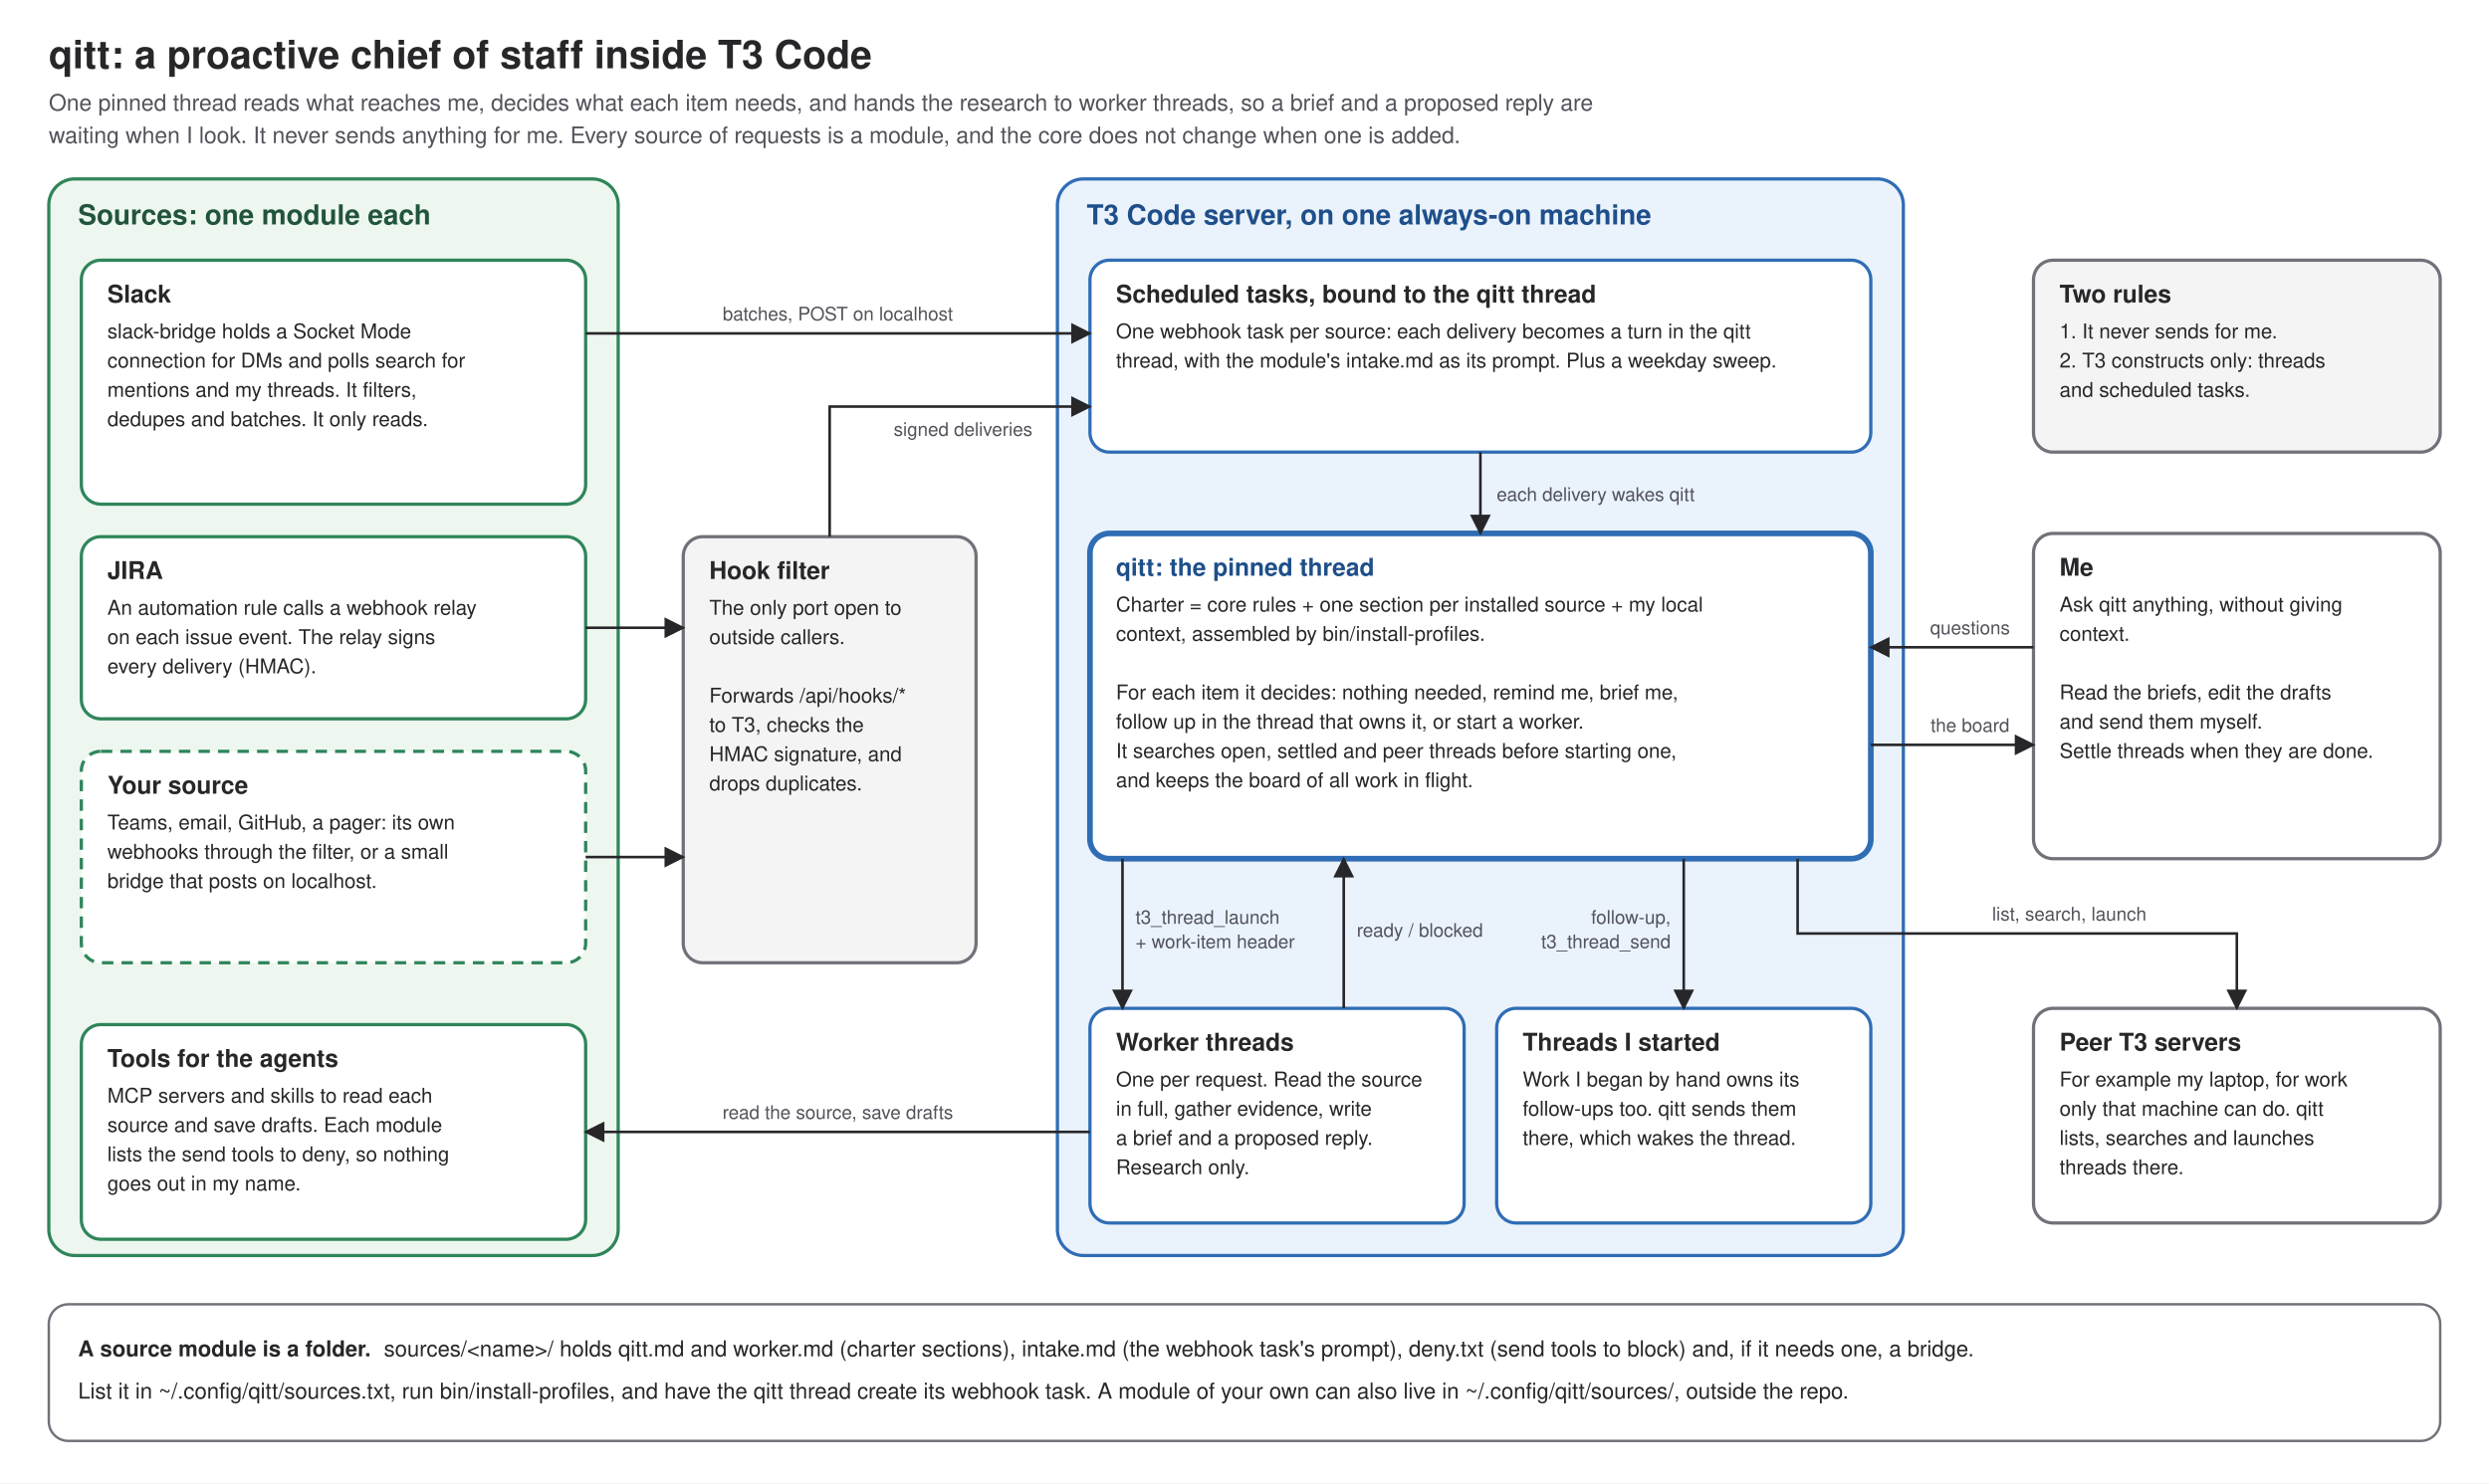
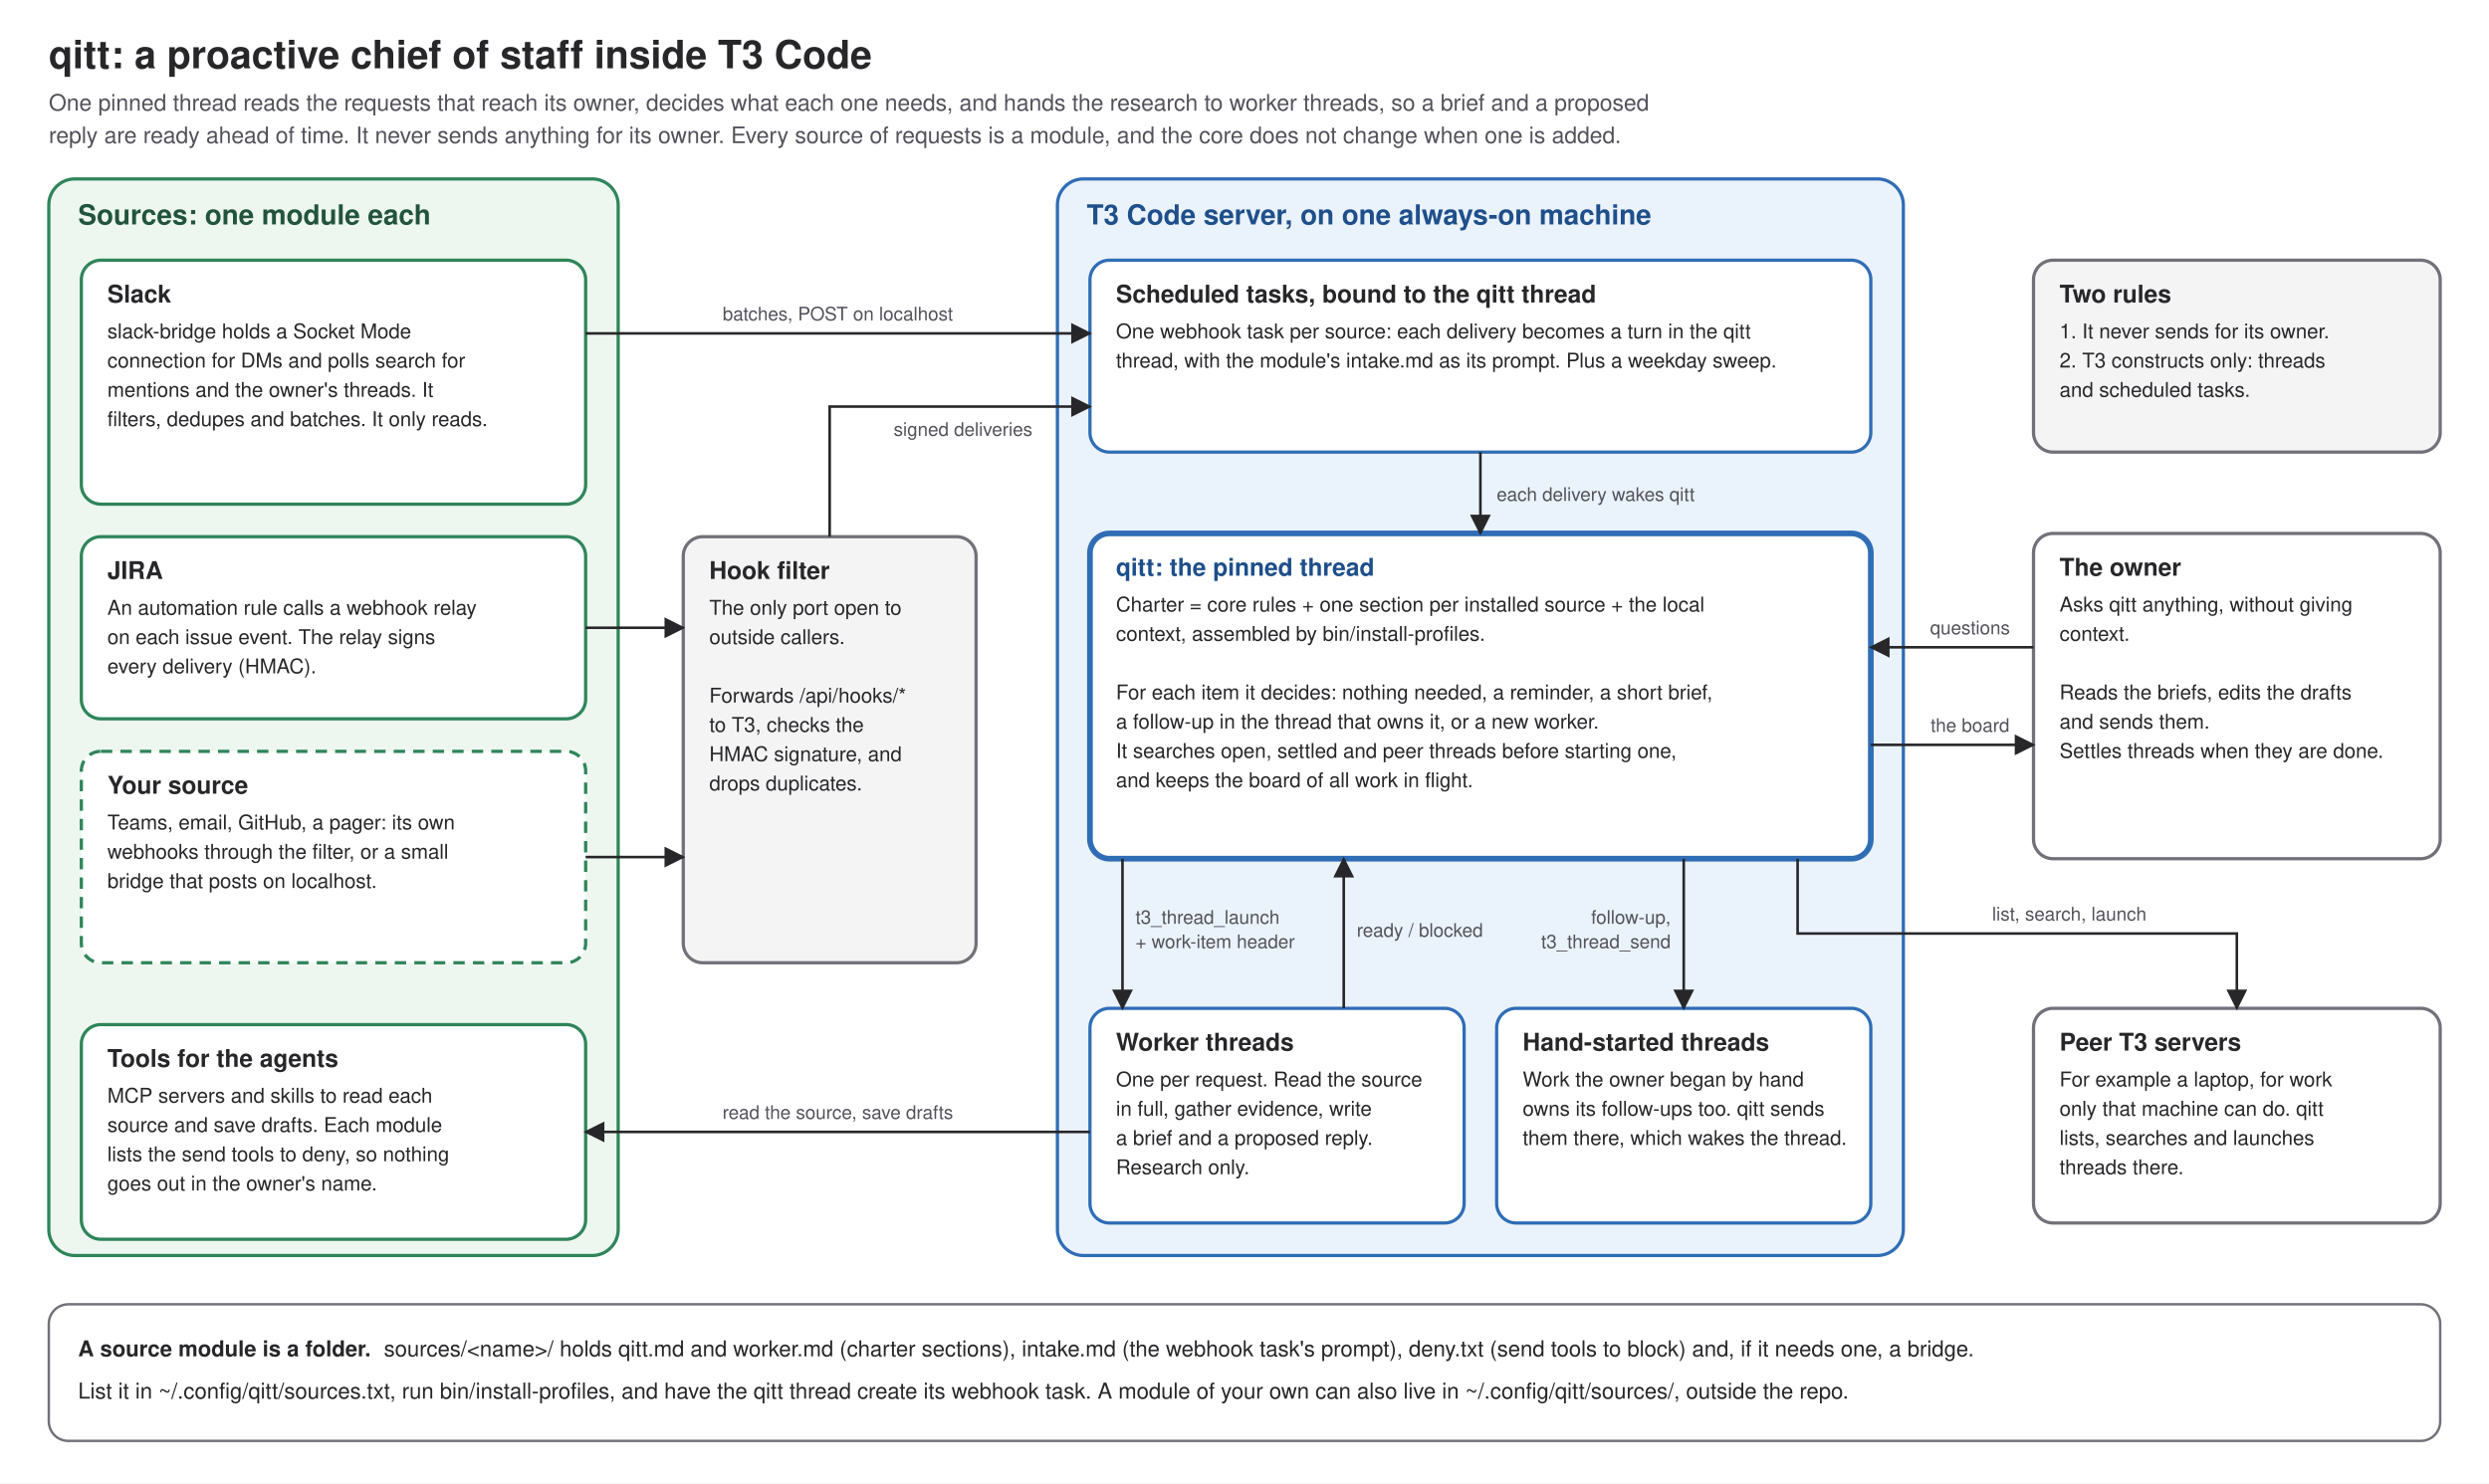
<svg xmlns="http://www.w3.org/2000/svg" width="1530" height="912" viewBox="0 0 1530 912">
  <defs>
    <marker id="head" viewBox="0 0 10 10" refX="9" refY="5" markerWidth="8" markerHeight="8" orient="auto-start-reverse">
      <path d="M0,0 L10,5 L0,10 z" fill="#27272a" />
    </marker>
  </defs>
  <rect x="0" y="0" width="1530" height="912" fill="#ffffff" />
  <text x="30" y="42" font-family="Helvetica, Arial, sans-serif" font-size="24" font-weight="bold" fill="#27272a" text-anchor="start">qitt: a proactive chief of staff inside T3 Code</text>
-   <text x="30" y="68" font-family="Helvetica, Arial, sans-serif" font-size="14" font-weight="normal" fill="#52525b" text-anchor="start">One pinned thread reads what reaches me, decides what each item needs, and hands the research to worker threads, so a brief and a proposed reply are</text>
-   <text x="30" y="88" font-family="Helvetica, Arial, sans-serif" font-size="14" font-weight="normal" fill="#52525b" text-anchor="start">waiting when I look. It never sends anything for me. Every source of requests is a module, and the core does not change when one is added.</text>
+   <text x="30" y="68" font-family="Helvetica, Arial, sans-serif" font-size="14" font-weight="normal" fill="#52525b" text-anchor="start">One pinned thread reads the requests that reach its owner, decides what each one needs, and hands the research to worker threads, so a brief and a proposed</text>
+   <text x="30" y="88" font-family="Helvetica, Arial, sans-serif" font-size="14" font-weight="normal" fill="#52525b" text-anchor="start">reply are ready ahead of time. It never sends anything for its owner. Every source of requests is a module, and the core does not change when one is added.</text>
  <rect x="30" y="110" width="350" height="662" rx="16" fill="#edf7ef" stroke="#2f855a" stroke-width="2" />
  <text x="48" y="138" font-family="Helvetica, Arial, sans-serif" font-size="17" font-weight="bold" fill="#22543d" text-anchor="start">Sources: one module each</text>
  <rect x="50" y="160" width="310" height="150" rx="12" fill="#ffffff" stroke="#2f855a" stroke-width="2" />
  <text x="66" y="186" font-family="Helvetica, Arial, sans-serif" font-size="15" font-weight="bold" fill="#27272a" text-anchor="start">Slack</text>
  <text x="66" y="208" font-family="Helvetica, Arial, sans-serif" font-size="12.5" font-weight="normal" fill="#27272a" text-anchor="start">slack-bridge holds a Socket Mode</text>
  <text x="66" y="226" font-family="Helvetica, Arial, sans-serif" font-size="12.5" font-weight="normal" fill="#27272a" text-anchor="start">connection for DMs and polls search for</text>
-   <text x="66" y="244" font-family="Helvetica, Arial, sans-serif" font-size="12.5" font-weight="normal" fill="#27272a" text-anchor="start">mentions and my threads. It filters,</text>
-   <text x="66" y="262" font-family="Helvetica, Arial, sans-serif" font-size="12.5" font-weight="normal" fill="#27272a" text-anchor="start">dedupes and batches. It only reads.</text>
+   <text x="66" y="244" font-family="Helvetica, Arial, sans-serif" font-size="12.5" font-weight="normal" fill="#27272a" text-anchor="start">mentions and the owner's threads. It</text>
+   <text x="66" y="262" font-family="Helvetica, Arial, sans-serif" font-size="12.5" font-weight="normal" fill="#27272a" text-anchor="start">filters, dedupes and batches. It only reads.</text>
  <rect x="50" y="330" width="310" height="112" rx="12" fill="#ffffff" stroke="#2f855a" stroke-width="2" />
  <text x="66" y="356" font-family="Helvetica, Arial, sans-serif" font-size="15" font-weight="bold" fill="#27272a" text-anchor="start">JIRA</text>
  <text x="66" y="378" font-family="Helvetica, Arial, sans-serif" font-size="12.5" font-weight="normal" fill="#27272a" text-anchor="start">An automation rule calls a webhook relay</text>
  <text x="66" y="396" font-family="Helvetica, Arial, sans-serif" font-size="12.5" font-weight="normal" fill="#27272a" text-anchor="start">on each issue event. The relay signs</text>
  <text x="66" y="414" font-family="Helvetica, Arial, sans-serif" font-size="12.5" font-weight="normal" fill="#27272a" text-anchor="start">every delivery (HMAC).</text>
  <rect x="50" y="462" width="310" height="130" rx="12" fill="#ffffff" stroke="#2f855a" stroke-width="2" stroke-dasharray="7 5" />
  <text x="66" y="488" font-family="Helvetica, Arial, sans-serif" font-size="15" font-weight="bold" fill="#27272a" text-anchor="start">Your source</text>
  <text x="66" y="510" font-family="Helvetica, Arial, sans-serif" font-size="12.5" font-weight="normal" fill="#27272a" text-anchor="start">Teams, email, GitHub, a pager: its own</text>
  <text x="66" y="528" font-family="Helvetica, Arial, sans-serif" font-size="12.5" font-weight="normal" fill="#27272a" text-anchor="start">webhooks through the filter, or a small</text>
  <text x="66" y="546" font-family="Helvetica, Arial, sans-serif" font-size="12.5" font-weight="normal" fill="#27272a" text-anchor="start">bridge that posts on localhost.</text>
  <rect x="50" y="630" width="310" height="132" rx="12" fill="#ffffff" stroke="#2f855a" stroke-width="2" />
  <text x="66" y="656" font-family="Helvetica, Arial, sans-serif" font-size="15" font-weight="bold" fill="#27272a" text-anchor="start">Tools for the agents</text>
  <text x="66" y="678" font-family="Helvetica, Arial, sans-serif" font-size="12.5" font-weight="normal" fill="#27272a" text-anchor="start">MCP servers and skills to read each</text>
  <text x="66" y="696" font-family="Helvetica, Arial, sans-serif" font-size="12.5" font-weight="normal" fill="#27272a" text-anchor="start">source and save drafts. Each module</text>
  <text x="66" y="714" font-family="Helvetica, Arial, sans-serif" font-size="12.5" font-weight="normal" fill="#27272a" text-anchor="start">lists the send tools to deny, so nothing</text>
-   <text x="66" y="732" font-family="Helvetica, Arial, sans-serif" font-size="12.5" font-weight="normal" fill="#27272a" text-anchor="start">goes out in my name.</text>
+   <text x="66" y="732" font-family="Helvetica, Arial, sans-serif" font-size="12.5" font-weight="normal" fill="#27272a" text-anchor="start">goes out in the owner's name.</text>
  <rect x="420" y="330" width="180" height="262" rx="12" fill="#f4f4f5" stroke="#71717a" stroke-width="2" />
  <text x="436" y="356" font-family="Helvetica, Arial, sans-serif" font-size="15" font-weight="bold" fill="#27272a" text-anchor="start">Hook filter</text>
  <text x="436" y="378" font-family="Helvetica, Arial, sans-serif" font-size="12.5" font-weight="normal" fill="#27272a" text-anchor="start">The only port open to</text>
  <text x="436" y="396" font-family="Helvetica, Arial, sans-serif" font-size="12.5" font-weight="normal" fill="#27272a" text-anchor="start">outside callers.</text>
  <text x="436" y="414" font-family="Helvetica, Arial, sans-serif" font-size="12.5" font-weight="normal" fill="#27272a" text-anchor="start" />
  <text x="436" y="432" font-family="Helvetica, Arial, sans-serif" font-size="12.5" font-weight="normal" fill="#27272a" text-anchor="start">Forwards /api/hooks/*</text>
  <text x="436" y="450" font-family="Helvetica, Arial, sans-serif" font-size="12.5" font-weight="normal" fill="#27272a" text-anchor="start">to T3, checks the</text>
  <text x="436" y="468" font-family="Helvetica, Arial, sans-serif" font-size="12.5" font-weight="normal" fill="#27272a" text-anchor="start">HMAC signature, and</text>
  <text x="436" y="486" font-family="Helvetica, Arial, sans-serif" font-size="12.5" font-weight="normal" fill="#27272a" text-anchor="start">drops duplicates.</text>
  <rect x="650" y="110" width="520" height="662" rx="16" fill="#eaf2fb" stroke="#2f6db5" stroke-width="2" />
  <text x="668" y="138" font-family="Helvetica, Arial, sans-serif" font-size="17" font-weight="bold" fill="#1e4f8a" text-anchor="start">T3 Code server, on one always-on machine</text>
  <rect x="670" y="160" width="480" height="118" rx="12" fill="#ffffff" stroke="#2f6db5" stroke-width="2" />
  <text x="686" y="186" font-family="Helvetica, Arial, sans-serif" font-size="15" font-weight="bold" fill="#27272a" text-anchor="start">Scheduled tasks, bound to the qitt thread</text>
  <text x="686" y="208" font-family="Helvetica, Arial, sans-serif" font-size="12.5" font-weight="normal" fill="#27272a" text-anchor="start">One webhook task per source: each delivery becomes a turn in the qitt</text>
  <text x="686" y="226" font-family="Helvetica, Arial, sans-serif" font-size="12.5" font-weight="normal" fill="#27272a" text-anchor="start">thread, with the module's intake.md as its prompt. Plus a weekday sweep.</text>
  <rect x="670" y="328" width="480" height="200" rx="12" fill="#ffffff" stroke="#2f6db5" stroke-width="3.5" />
  <text x="686" y="354" font-family="Helvetica, Arial, sans-serif" font-size="15" font-weight="bold" fill="#1e4f8a" text-anchor="start">qitt: the pinned thread</text>
-   <text x="686" y="376" font-family="Helvetica, Arial, sans-serif" font-size="12.5" font-weight="normal" fill="#27272a" text-anchor="start">Charter = core rules + one section per installed source + my local</text>
+   <text x="686" y="376" font-family="Helvetica, Arial, sans-serif" font-size="12.5" font-weight="normal" fill="#27272a" text-anchor="start">Charter = core rules + one section per installed source + the local</text>
  <text x="686" y="394" font-family="Helvetica, Arial, sans-serif" font-size="12.5" font-weight="normal" fill="#27272a" text-anchor="start">context, assembled by bin/install-profiles.</text>
  <text x="686" y="412" font-family="Helvetica, Arial, sans-serif" font-size="12.5" font-weight="normal" fill="#27272a" text-anchor="start" />
-   <text x="686" y="430" font-family="Helvetica, Arial, sans-serif" font-size="12.5" font-weight="normal" fill="#27272a" text-anchor="start">For each item it decides: nothing needed, remind me, brief me,</text>
-   <text x="686" y="448" font-family="Helvetica, Arial, sans-serif" font-size="12.5" font-weight="normal" fill="#27272a" text-anchor="start">follow up in the thread that owns it, or start a worker.</text>
+   <text x="686" y="430" font-family="Helvetica, Arial, sans-serif" font-size="12.5" font-weight="normal" fill="#27272a" text-anchor="start">For each item it decides: nothing needed, a reminder, a short brief,</text>
+   <text x="686" y="448" font-family="Helvetica, Arial, sans-serif" font-size="12.5" font-weight="normal" fill="#27272a" text-anchor="start">a follow-up in the thread that owns it, or a new worker.</text>
  <text x="686" y="466" font-family="Helvetica, Arial, sans-serif" font-size="12.5" font-weight="normal" fill="#27272a" text-anchor="start">It searches open, settled and peer threads before starting one,</text>
  <text x="686" y="484" font-family="Helvetica, Arial, sans-serif" font-size="12.5" font-weight="normal" fill="#27272a" text-anchor="start">and keeps the board of all work in flight.</text>
  <rect x="670" y="620" width="230" height="132" rx="12" fill="#ffffff" stroke="#2f6db5" stroke-width="2" />
  <text x="686" y="646" font-family="Helvetica, Arial, sans-serif" font-size="15" font-weight="bold" fill="#27272a" text-anchor="start">Worker threads</text>
  <text x="686" y="668" font-family="Helvetica, Arial, sans-serif" font-size="12.5" font-weight="normal" fill="#27272a" text-anchor="start">One per request. Read the source</text>
  <text x="686" y="686" font-family="Helvetica, Arial, sans-serif" font-size="12.5" font-weight="normal" fill="#27272a" text-anchor="start">in full, gather evidence, write</text>
  <text x="686" y="704" font-family="Helvetica, Arial, sans-serif" font-size="12.5" font-weight="normal" fill="#27272a" text-anchor="start">a brief and a proposed reply.</text>
  <text x="686" y="722" font-family="Helvetica, Arial, sans-serif" font-size="12.5" font-weight="normal" fill="#27272a" text-anchor="start">Research only.</text>
  <rect x="920" y="620" width="230" height="132" rx="12" fill="#ffffff" stroke="#2f6db5" stroke-width="2" />
-   <text x="936" y="646" font-family="Helvetica, Arial, sans-serif" font-size="15" font-weight="bold" fill="#27272a" text-anchor="start">Threads I started</text>
-   <text x="936" y="668" font-family="Helvetica, Arial, sans-serif" font-size="12.5" font-weight="normal" fill="#27272a" text-anchor="start">Work I began by hand owns its</text>
-   <text x="936" y="686" font-family="Helvetica, Arial, sans-serif" font-size="12.5" font-weight="normal" fill="#27272a" text-anchor="start">follow-ups too. qitt sends them</text>
-   <text x="936" y="704" font-family="Helvetica, Arial, sans-serif" font-size="12.5" font-weight="normal" fill="#27272a" text-anchor="start">there, which wakes the thread.</text>
+   <text x="936" y="646" font-family="Helvetica, Arial, sans-serif" font-size="15" font-weight="bold" fill="#27272a" text-anchor="start">Hand-started threads</text>
+   <text x="936" y="668" font-family="Helvetica, Arial, sans-serif" font-size="12.5" font-weight="normal" fill="#27272a" text-anchor="start">Work the owner began by hand</text>
+   <text x="936" y="686" font-family="Helvetica, Arial, sans-serif" font-size="12.5" font-weight="normal" fill="#27272a" text-anchor="start">owns its follow-ups too. qitt sends</text>
+   <text x="936" y="704" font-family="Helvetica, Arial, sans-serif" font-size="12.5" font-weight="normal" fill="#27272a" text-anchor="start">them there, which wakes the thread.</text>
  <rect x="1250" y="160" width="250" height="118" rx="12" fill="#f4f4f5" stroke="#71717a" stroke-width="2" />
  <text x="1266" y="186" font-family="Helvetica, Arial, sans-serif" font-size="15" font-weight="bold" fill="#27272a" text-anchor="start">Two rules</text>
-   <text x="1266" y="208" font-family="Helvetica, Arial, sans-serif" font-size="12.5" font-weight="normal" fill="#27272a" text-anchor="start">1. It never sends for me.</text>
+   <text x="1266" y="208" font-family="Helvetica, Arial, sans-serif" font-size="12.5" font-weight="normal" fill="#27272a" text-anchor="start">1. It never sends for its owner.</text>
  <text x="1266" y="226" font-family="Helvetica, Arial, sans-serif" font-size="12.5" font-weight="normal" fill="#27272a" text-anchor="start">2. T3 constructs only: threads</text>
  <text x="1266" y="244" font-family="Helvetica, Arial, sans-serif" font-size="12.5" font-weight="normal" fill="#27272a" text-anchor="start">and scheduled tasks.</text>
  <rect x="1250" y="328" width="250" height="200" rx="12" fill="#ffffff" stroke="#71717a" stroke-width="2" />
-   <text x="1266" y="354" font-family="Helvetica, Arial, sans-serif" font-size="15" font-weight="bold" fill="#27272a" text-anchor="start">Me</text>
-   <text x="1266" y="376" font-family="Helvetica, Arial, sans-serif" font-size="12.5" font-weight="normal" fill="#27272a" text-anchor="start">Ask qitt anything, without giving</text>
+   <text x="1266" y="354" font-family="Helvetica, Arial, sans-serif" font-size="15" font-weight="bold" fill="#27272a" text-anchor="start">The owner</text>
+   <text x="1266" y="376" font-family="Helvetica, Arial, sans-serif" font-size="12.5" font-weight="normal" fill="#27272a" text-anchor="start">Asks qitt anything, without giving</text>
  <text x="1266" y="394" font-family="Helvetica, Arial, sans-serif" font-size="12.5" font-weight="normal" fill="#27272a" text-anchor="start">context.</text>
  <text x="1266" y="412" font-family="Helvetica, Arial, sans-serif" font-size="12.5" font-weight="normal" fill="#27272a" text-anchor="start" />
-   <text x="1266" y="430" font-family="Helvetica, Arial, sans-serif" font-size="12.5" font-weight="normal" fill="#27272a" text-anchor="start">Read the briefs, edit the drafts</text>
-   <text x="1266" y="448" font-family="Helvetica, Arial, sans-serif" font-size="12.5" font-weight="normal" fill="#27272a" text-anchor="start">and send them myself.</text>
-   <text x="1266" y="466" font-family="Helvetica, Arial, sans-serif" font-size="12.5" font-weight="normal" fill="#27272a" text-anchor="start">Settle threads when they are done.</text>
+   <text x="1266" y="430" font-family="Helvetica, Arial, sans-serif" font-size="12.5" font-weight="normal" fill="#27272a" text-anchor="start">Reads the briefs, edits the drafts</text>
+   <text x="1266" y="448" font-family="Helvetica, Arial, sans-serif" font-size="12.5" font-weight="normal" fill="#27272a" text-anchor="start">and sends them.</text>
+   <text x="1266" y="466" font-family="Helvetica, Arial, sans-serif" font-size="12.5" font-weight="normal" fill="#27272a" text-anchor="start">Settles threads when they are done.</text>
  <rect x="1250" y="620" width="250" height="132" rx="12" fill="#ffffff" stroke="#71717a" stroke-width="2" />
  <text x="1266" y="646" font-family="Helvetica, Arial, sans-serif" font-size="15" font-weight="bold" fill="#27272a" text-anchor="start">Peer T3 servers</text>
-   <text x="1266" y="668" font-family="Helvetica, Arial, sans-serif" font-size="12.5" font-weight="normal" fill="#27272a" text-anchor="start">For example my laptop, for work</text>
+   <text x="1266" y="668" font-family="Helvetica, Arial, sans-serif" font-size="12.5" font-weight="normal" fill="#27272a" text-anchor="start">For example a laptop, for work</text>
  <text x="1266" y="686" font-family="Helvetica, Arial, sans-serif" font-size="12.5" font-weight="normal" fill="#27272a" text-anchor="start">only that machine can do. qitt</text>
  <text x="1266" y="704" font-family="Helvetica, Arial, sans-serif" font-size="12.5" font-weight="normal" fill="#27272a" text-anchor="start">lists, searches and launches</text>
  <text x="1266" y="722" font-family="Helvetica, Arial, sans-serif" font-size="12.5" font-weight="normal" fill="#27272a" text-anchor="start">threads there.</text>
  <path d="M360,205 L670,205" fill="none" stroke="#27272a" stroke-width="1.6" marker-end="url(#head)" />
  <text x="515" y="197" font-family="Helvetica, Arial, sans-serif" font-size="11.5" font-weight="normal" fill="#52525b" text-anchor="middle">batches, POST on localhost</text>
  <path d="M360,386 L420,386" fill="none" stroke="#27272a" stroke-width="1.6" marker-end="url(#head)" />
  <path d="M360,527 L420,527" fill="none" stroke="#27272a" stroke-width="1.6" marker-end="url(#head)" />
  <path d="M510,330 L510,250 L670,250" fill="none" stroke="#27272a" stroke-width="1.6" marker-end="url(#head)" />
  <text x="592" y="268" font-family="Helvetica, Arial, sans-serif" font-size="11.5" font-weight="normal" fill="#52525b" text-anchor="middle">signed deliveries</text>
  <path d="M910,278 L910,328" fill="none" stroke="#27272a" stroke-width="1.6" marker-end="url(#head)" />
  <text x="920" y="308" font-family="Helvetica, Arial, sans-serif" font-size="11.5" font-weight="normal" fill="#52525b" text-anchor="start">each delivery wakes qitt</text>
  <path d="M690,528 L690,620" fill="none" stroke="#27272a" stroke-width="1.6" marker-end="url(#head)" />
  <text x="698" y="568" font-family="Helvetica, Arial, sans-serif" font-size="11.5" font-weight="normal" fill="#52525b" text-anchor="start">t3_thread_launch</text>
  <text x="698" y="583" font-family="Helvetica, Arial, sans-serif" font-size="11.5" font-weight="normal" fill="#52525b" text-anchor="start">+ work-item header</text>
  <path d="M826,620 L826,528" fill="none" stroke="#27272a" stroke-width="1.6" marker-end="url(#head)" />
  <text x="834" y="576" font-family="Helvetica, Arial, sans-serif" font-size="11.5" font-weight="normal" fill="#52525b" text-anchor="start">ready / blocked</text>
  <path d="M1035,528 L1035,620" fill="none" stroke="#27272a" stroke-width="1.6" marker-end="url(#head)" />
  <text x="1027" y="568" font-family="Helvetica, Arial, sans-serif" font-size="11.5" font-weight="normal" fill="#52525b" text-anchor="end">follow-up,</text>
  <text x="1027" y="583" font-family="Helvetica, Arial, sans-serif" font-size="11.5" font-weight="normal" fill="#52525b" text-anchor="end">t3_thread_send</text>
  <path d="M1105,528 L1105,574 L1375,574 L1375,620" fill="none" stroke="#27272a" stroke-width="1.6" marker-end="url(#head)" />
  <text x="1272" y="566" font-family="Helvetica, Arial, sans-serif" font-size="11.5" font-weight="normal" fill="#52525b" text-anchor="middle">list, search, launch</text>
  <path d="M1250,398 L1150,398" fill="none" stroke="#27272a" stroke-width="1.6" marker-end="url(#head)" />
  <text x="1211" y="390" font-family="Helvetica, Arial, sans-serif" font-size="11.5" font-weight="normal" fill="#52525b" text-anchor="middle">questions</text>
  <path d="M1150,458 L1250,458" fill="none" stroke="#27272a" stroke-width="1.6" marker-end="url(#head)" />
  <text x="1211" y="450" font-family="Helvetica, Arial, sans-serif" font-size="11.5" font-weight="normal" fill="#52525b" text-anchor="middle">the board</text>
  <path d="M670,696 L360,696" fill="none" stroke="#27272a" stroke-width="1.6" marker-end="url(#head)" />
  <text x="515" y="688" font-family="Helvetica, Arial, sans-serif" font-size="11.5" font-weight="normal" fill="#52525b" text-anchor="middle">read the source, save drafts</text>
  <rect x="30" y="802" width="1470" height="84" rx="12" fill="#ffffff" stroke="#71717a" stroke-width="1.5" />
  <text x="48" y="834" font-family="Helvetica, Arial, sans-serif" font-size="13.5" font-weight="bold" fill="#27272a" text-anchor="start">A source module is a folder.</text>
  <text x="236" y="834" font-family="Helvetica, Arial, sans-serif" font-size="13.5" font-weight="normal" fill="#27272a" text-anchor="start">sources/&lt;name&gt;/ holds qitt.md and worker.md (charter sections), intake.md (the webhook task's prompt), deny.txt (send tools to block) and, if it needs one, a bridge.</text>
  <text x="48" y="860" font-family="Helvetica, Arial, sans-serif" font-size="13.5" font-weight="normal" fill="#27272a" text-anchor="start">List it in ~/.config/qitt/sources.txt, run bin/install-profiles, and have the qitt thread create its webhook task. A module of your own can also live in ~/.config/qitt/sources/, outside the repo.</text>
</svg>
